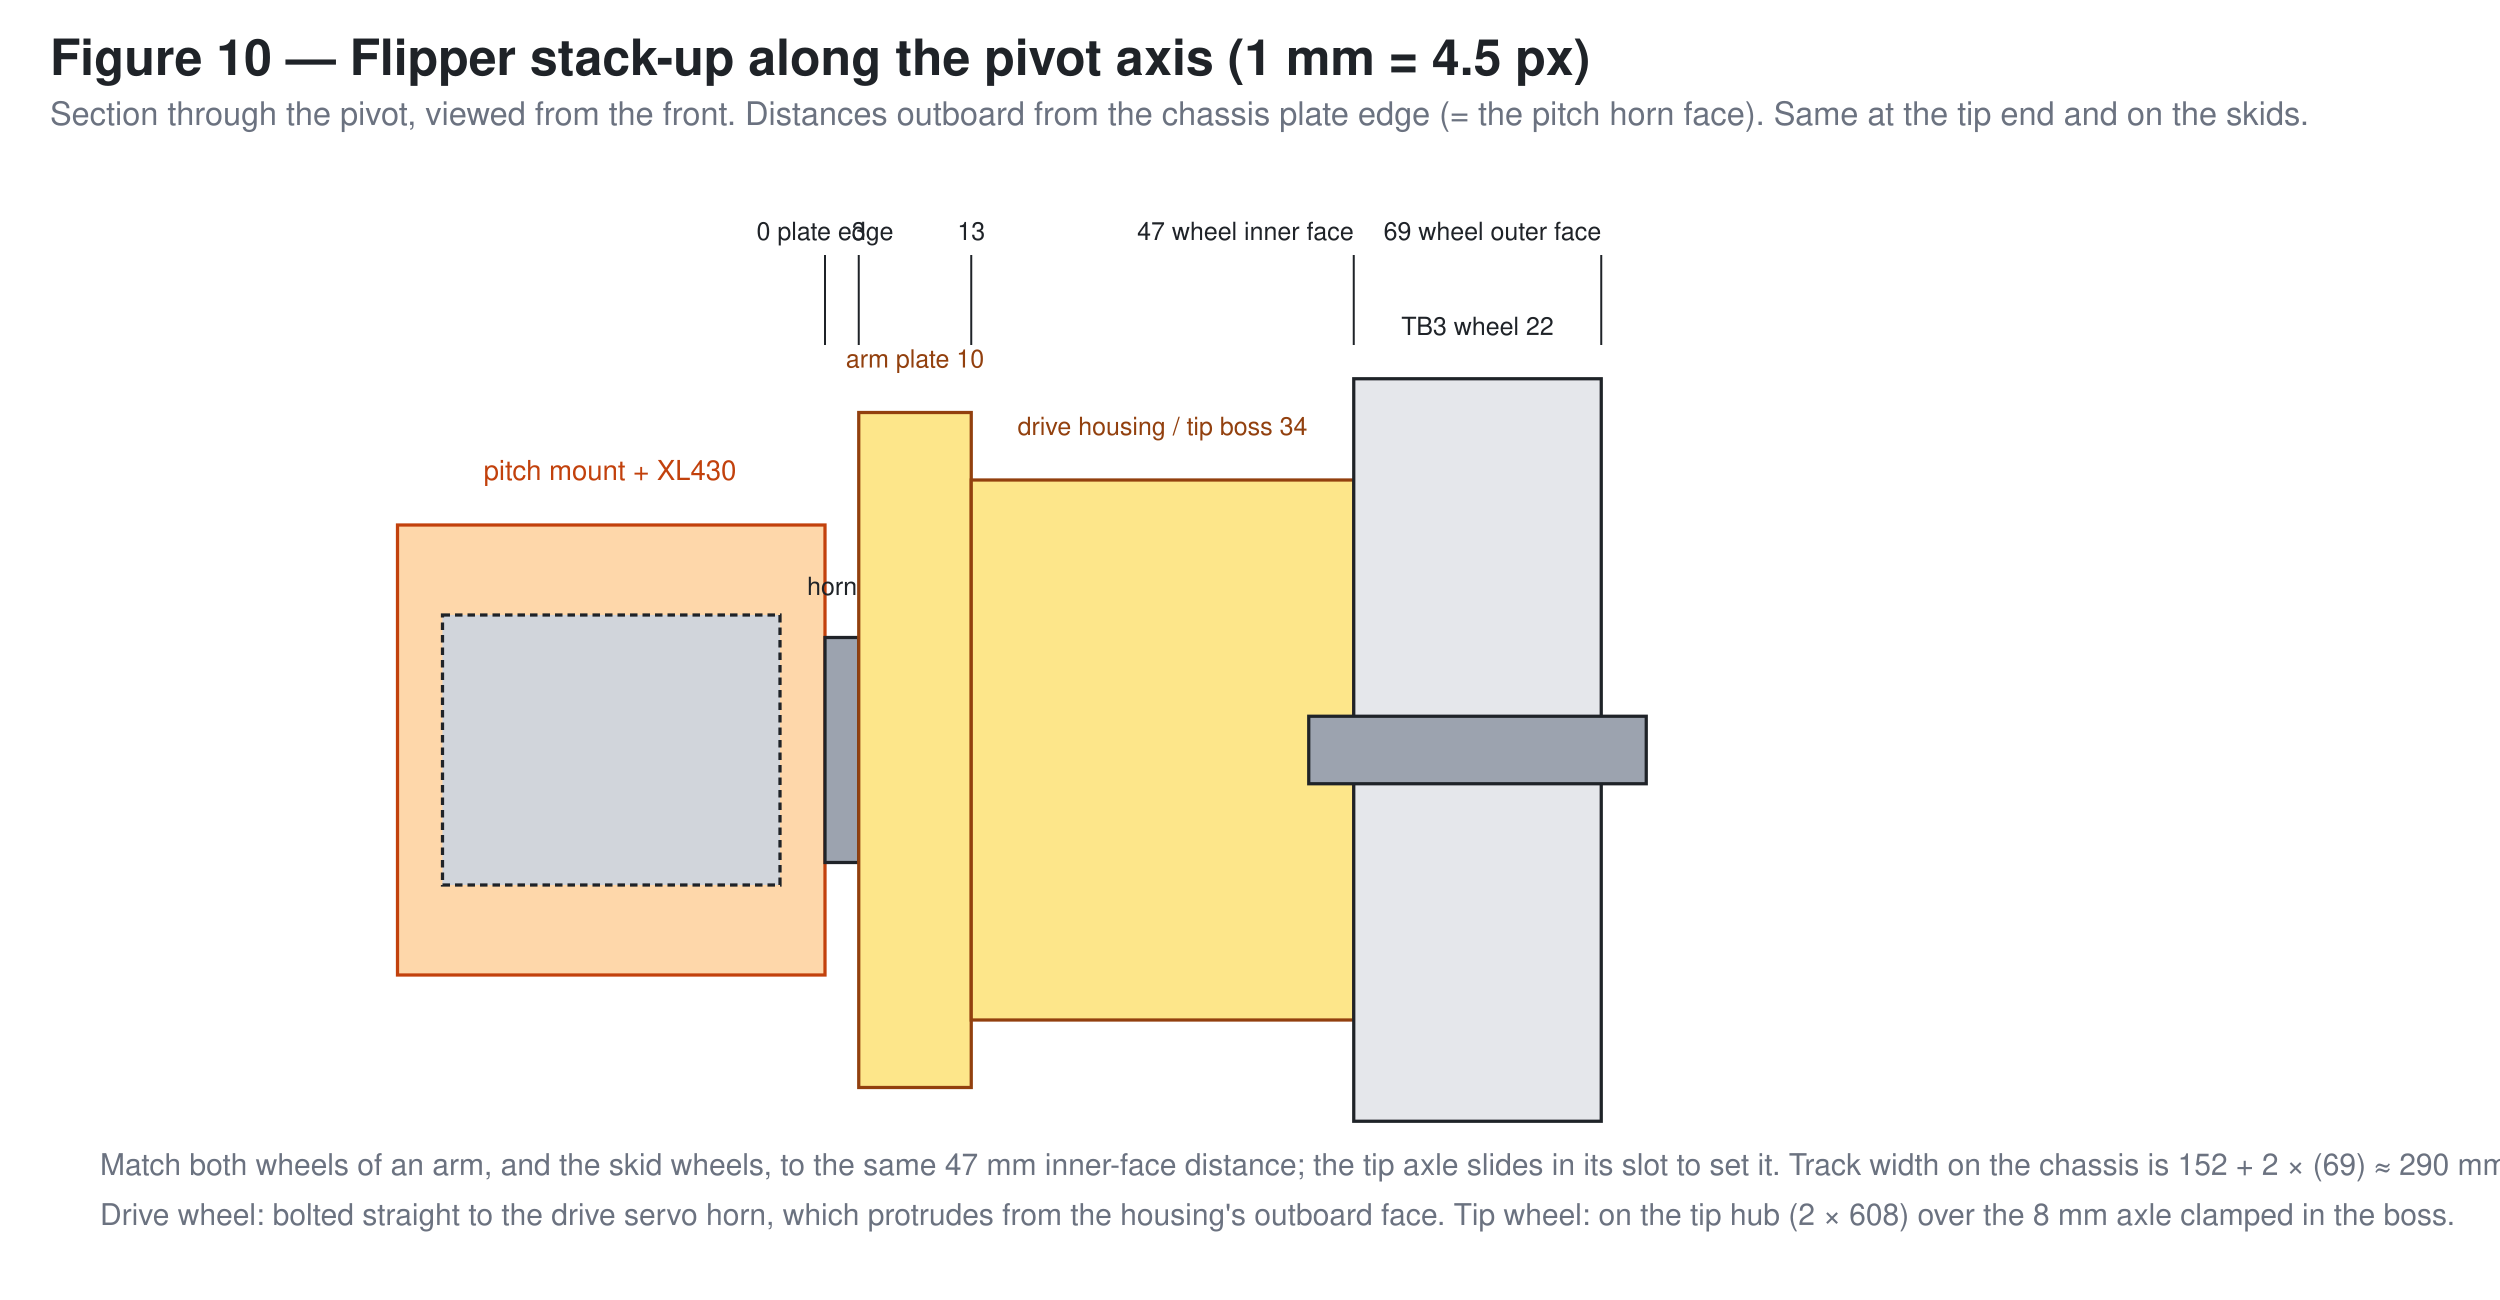
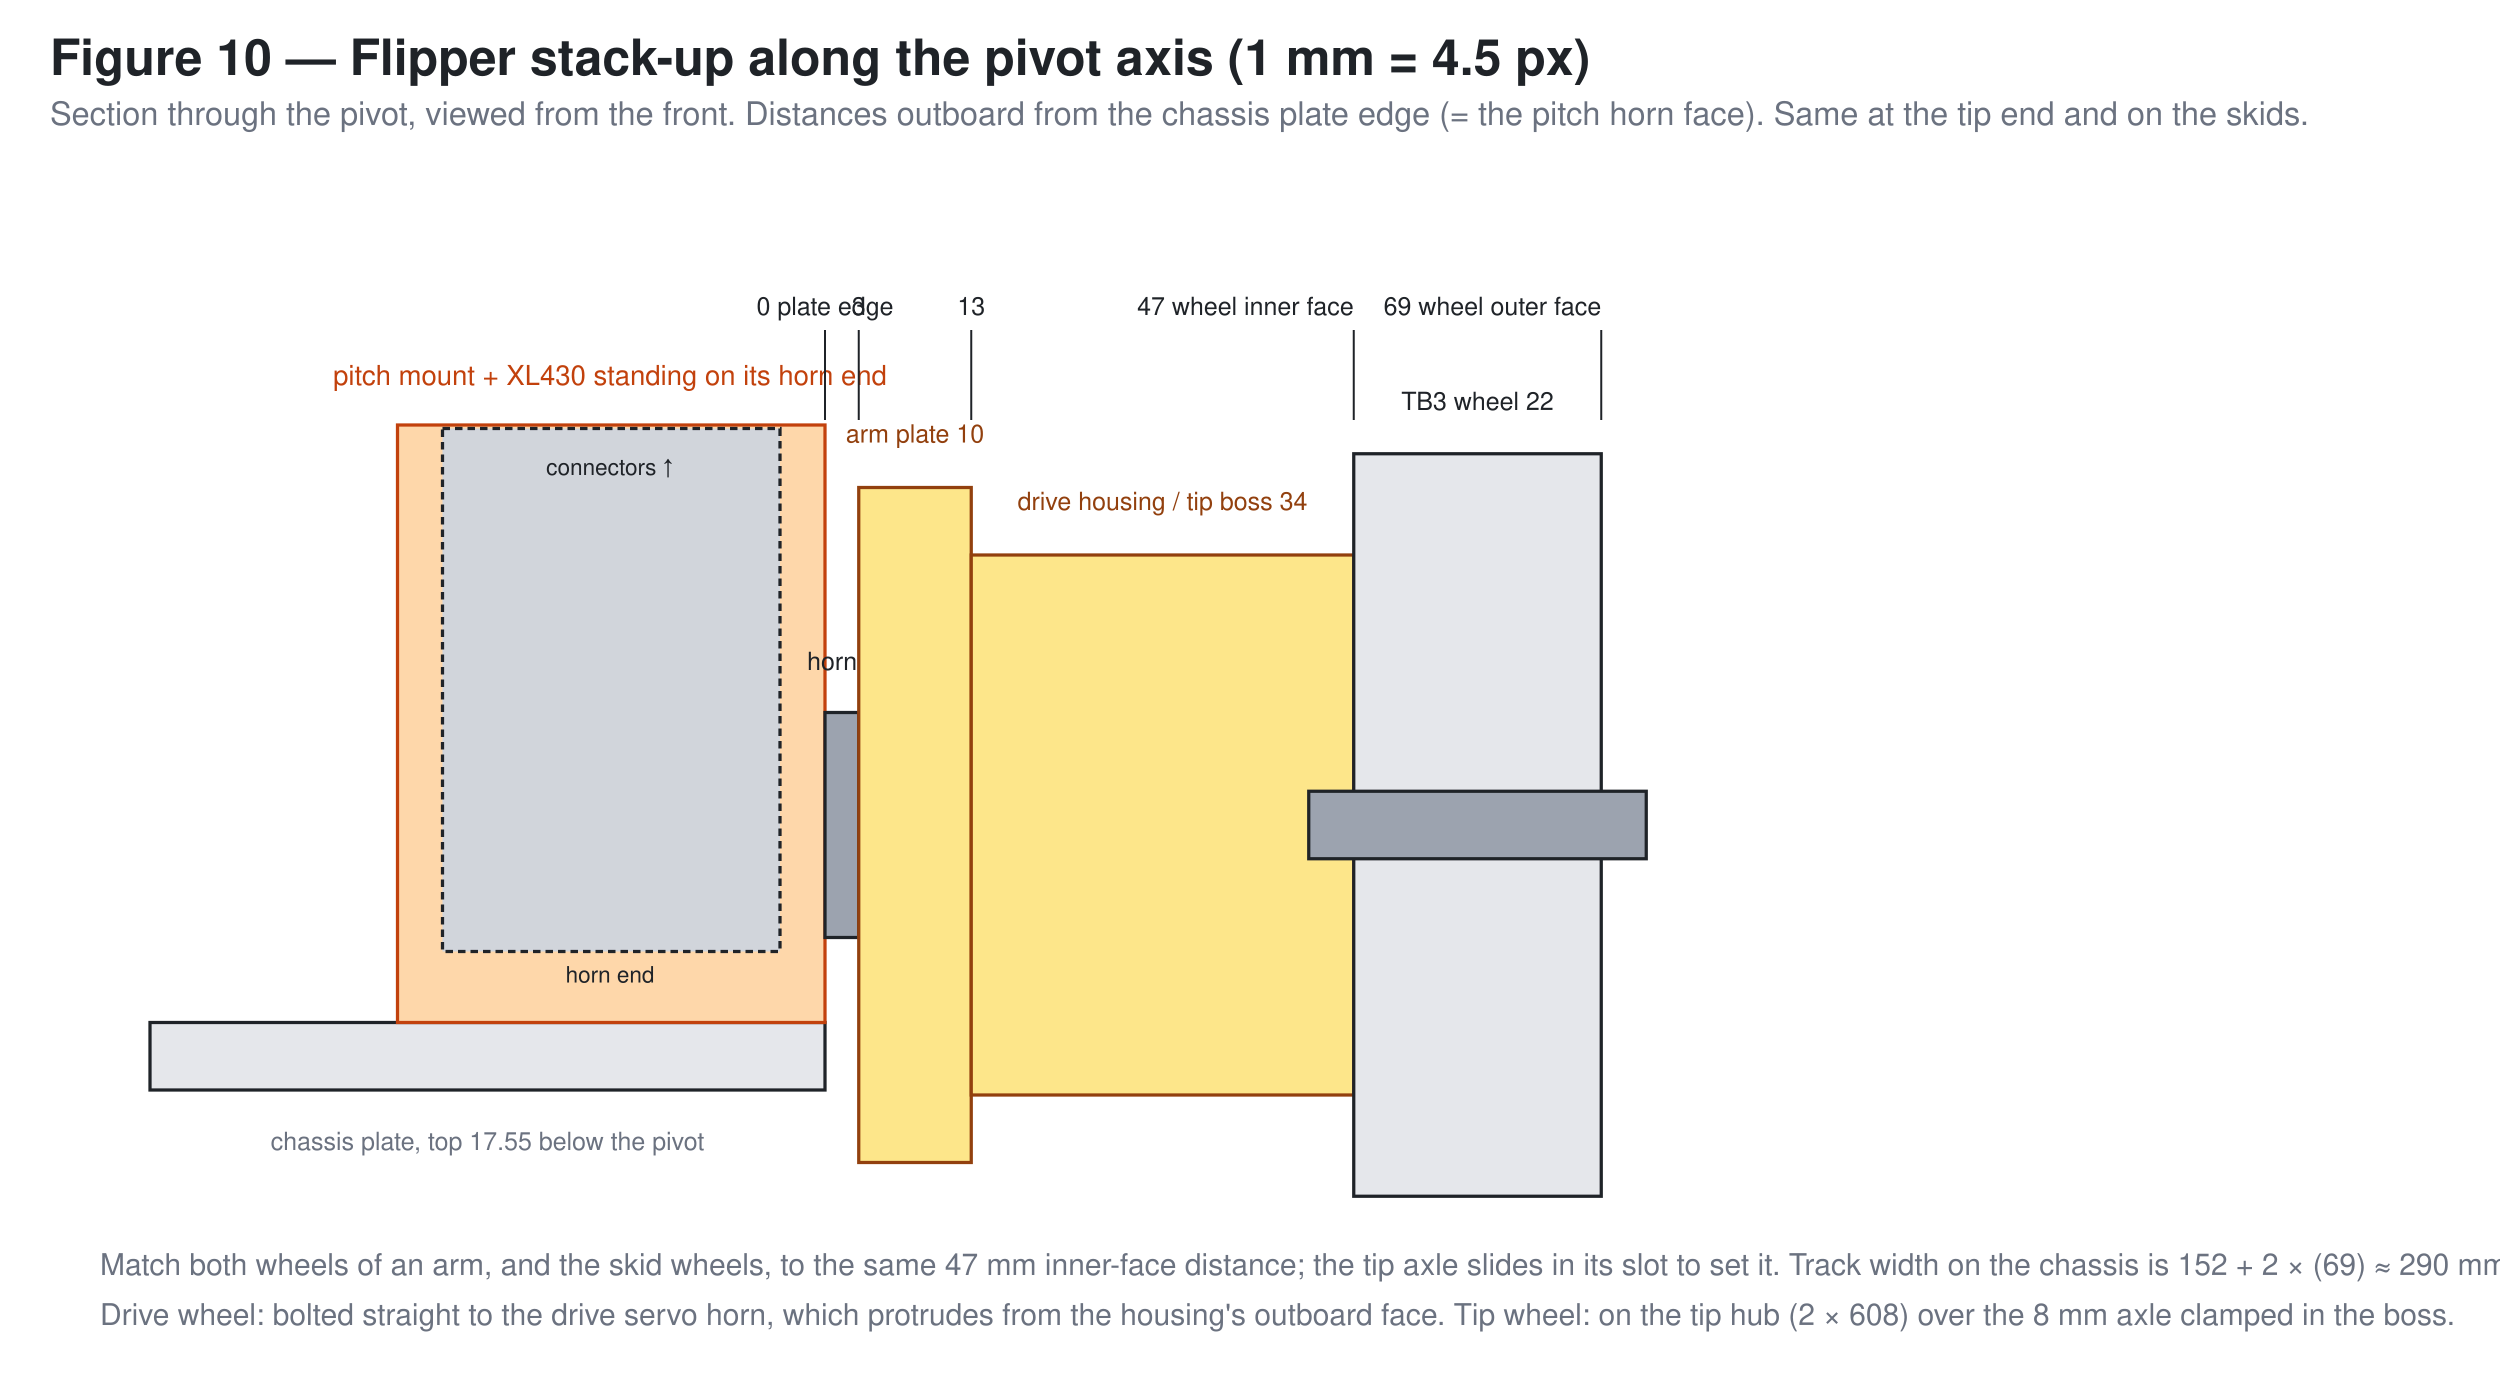
- <svg xmlns="http://www.w3.org/2000/svg" viewBox="0 0 1000 520" width="1000" height="520">
+ <svg xmlns="http://www.w3.org/2000/svg" viewBox="0 0 1000 560" width="1000" height="560">
  <rect width="100%" height="100%" fill="white" />
  <text x="20" y="30" font-family="Helvetica, Arial, sans-serif" font-size="20" font-weight="bold" fill="#1f2328">Figure 10 — Flipper stack-up along the pivot axis (1 mm = 4.5 px)</text>
  <text x="20" y="50" font-family="Helvetica, Arial, sans-serif" font-size="13" fill="#6b7280">Section through the pivot, viewed from the front. Distances outboard from the chassis plate edge (= the pitch horn face). Same at the tip end and on the skids.</text>
-   <rect x="159.0" y="210.0" width="171.0" height="180.0" fill="#fed7aa" stroke="#c2410c" stroke-width="1.3" />
-   <text x="244" y="192" font-family="Helvetica, Arial, sans-serif" font-size="11" fill="#c2410c" text-anchor="middle">pitch mount + XL430</text>
-   <rect x="177.0" y="246.0" width="135.0" height="108.0" fill="#d1d5db" stroke="#1f2328" stroke-width="1.3" stroke-dasharray="3 2" />
-   <rect x="330.0" y="255.0" width="13.5" height="90.0" fill="#9ca3af" stroke="#1f2328" stroke-width="1.3" />
-   <text x="337" y="238" font-family="Helvetica, Arial, sans-serif" font-size="10" fill="#1f2328" text-anchor="middle">horn 3</text>
-   <rect x="343.5" y="165.0" width="45.0" height="270.0" fill="#fde68a" stroke="#92400e" stroke-width="1.3" />
-   <text x="366" y="147" font-family="Helvetica, Arial, sans-serif" font-size="10" fill="#92400e" text-anchor="middle">arm plate 10</text>
-   <rect x="388.5" y="192.0" width="153.0" height="216.0" fill="#fde68a" stroke="#92400e" stroke-width="1.3" />
-   <text x="465" y="174" font-family="Helvetica, Arial, sans-serif" font-size="10" fill="#92400e" text-anchor="middle">drive housing / tip boss 34</text>
-   <rect x="541.5" y="151.5" width="99.0" height="297.0" fill="#e5e7eb" stroke="#1f2328" stroke-width="1.3" />
-   <text x="591" y="134" font-family="Helvetica, Arial, sans-serif" font-size="10" fill="#1f2328" text-anchor="middle">TB3 wheel 22</text>
-   <rect x="523.5" y="286.5" width="135.0" height="27.0" fill="#9ca3af" stroke="#1f2328" stroke-width="1.3" />
-   <line x1="330.0" y1="138.0" x2="330.0" y2="102.0" stroke="#1f2328" stroke-width="0.8" />
-   <text x="330.0" y="96.0" font-family="Helvetica, Arial, sans-serif" font-size="10" fill="#1f2328" text-anchor="middle">0 plate edge</text>
-   <line x1="343.5" y1="138.0" x2="343.5" y2="102.0" stroke="#1f2328" stroke-width="0.8" />
-   <text x="343.5" y="96.0" font-family="Helvetica, Arial, sans-serif" font-size="10" fill="#1f2328" text-anchor="middle">3</text>
-   <line x1="388.5" y1="138.0" x2="388.5" y2="102.0" stroke="#1f2328" stroke-width="0.8" />
-   <text x="388.5" y="96.0" font-family="Helvetica, Arial, sans-serif" font-size="10" fill="#1f2328" text-anchor="middle">13</text>
-   <line x1="541.5" y1="138.0" x2="541.5" y2="102.0" stroke="#1f2328" stroke-width="0.8" />
-   <text x="541.5" y="96.0" font-family="Helvetica, Arial, sans-serif" font-size="10" fill="#1f2328" text-anchor="end">47 wheel inner face</text>
-   <line x1="640.5" y1="138.0" x2="640.5" y2="102.0" stroke="#1f2328" stroke-width="0.8" />
-   <text x="640.5" y="96.0" font-family="Helvetica, Arial, sans-serif" font-size="10" fill="#1f2328" text-anchor="end">69 wheel outer face</text>
-   <text x="40" y="470" font-family="Helvetica, Arial, sans-serif" font-size="12" fill="#6b7280">Match both wheels of an arm, and the skid wheels, to the same 47 mm inner-face distance; the tip axle slides in its slot to set it. Track width on the chassis is 152 + 2 × (69) ≈ 290 mm overall.</text>
-   <text x="40" y="490" font-family="Helvetica, Arial, sans-serif" font-size="12" fill="#6b7280">Drive wheel: bolted straight to the drive servo horn, which protrudes from the housing's outboard face. Tip wheel: on the tip hub (2 × 608) over the 8 mm axle clamped in the boss.</text>
+   <rect x="60.0" y="409.0" width="270.0" height="27.0" fill="#e5e7eb" stroke="#1f2328" stroke-width="1.3" />
+   <text x="195" y="460" font-family="Helvetica, Arial, sans-serif" font-size="10" fill="#6b7280" text-anchor="middle">chassis plate, top 17.55 below the pivot</text>
+   <rect x="159.0" y="170.0" width="171.0" height="239.0" fill="#fed7aa" stroke="#c2410c" stroke-width="1.3" />
+   <text x="244" y="154" font-family="Helvetica, Arial, sans-serif" font-size="11" fill="#c2410c" text-anchor="middle">pitch mount + XL430 standing on its horn end</text>
+   <rect x="177.0" y="171.4" width="135.0" height="209.2" fill="#d1d5db" stroke="#1f2328" stroke-width="1.3" stroke-dasharray="3 2" />
+   <text x="244" y="393" font-family="Helvetica, Arial, sans-serif" font-size="9" fill="#1f2328" text-anchor="middle">horn end</text>
+   <text x="244" y="190" font-family="Helvetica, Arial, sans-serif" font-size="9" fill="#1f2328" text-anchor="middle">connectors ↑</text>
+   <rect x="330.0" y="285.0" width="13.5" height="90.0" fill="#9ca3af" stroke="#1f2328" stroke-width="1.3" />
+   <text x="337" y="268" font-family="Helvetica, Arial, sans-serif" font-size="10" fill="#1f2328" text-anchor="middle">horn 3</text>
+   <rect x="343.5" y="195.0" width="45.0" height="270.0" fill="#fde68a" stroke="#92400e" stroke-width="1.3" />
+   <text x="366" y="177" font-family="Helvetica, Arial, sans-serif" font-size="10" fill="#92400e" text-anchor="middle">arm plate 10</text>
+   <rect x="388.5" y="222.0" width="153.0" height="216.0" fill="#fde68a" stroke="#92400e" stroke-width="1.3" />
+   <text x="465" y="204" font-family="Helvetica, Arial, sans-serif" font-size="10" fill="#92400e" text-anchor="middle">drive housing / tip boss 34</text>
+   <rect x="541.5" y="181.5" width="99.0" height="297.0" fill="#e5e7eb" stroke="#1f2328" stroke-width="1.3" />
+   <text x="591" y="164" font-family="Helvetica, Arial, sans-serif" font-size="10" fill="#1f2328" text-anchor="middle">TB3 wheel 22</text>
+   <rect x="523.5" y="316.5" width="135.0" height="27.0" fill="#9ca3af" stroke="#1f2328" stroke-width="1.3" />
+   <line x1="330.0" y1="168.0" x2="330.0" y2="132.0" stroke="#1f2328" stroke-width="0.8" />
+   <text x="330.0" y="126.0" font-family="Helvetica, Arial, sans-serif" font-size="10" fill="#1f2328" text-anchor="middle">0 plate edge</text>
+   <line x1="343.5" y1="168.0" x2="343.5" y2="132.0" stroke="#1f2328" stroke-width="0.8" />
+   <text x="343.5" y="126.0" font-family="Helvetica, Arial, sans-serif" font-size="10" fill="#1f2328" text-anchor="middle">3</text>
+   <line x1="388.5" y1="168.0" x2="388.5" y2="132.0" stroke="#1f2328" stroke-width="0.8" />
+   <text x="388.5" y="126.0" font-family="Helvetica, Arial, sans-serif" font-size="10" fill="#1f2328" text-anchor="middle">13</text>
+   <line x1="541.5" y1="168.0" x2="541.5" y2="132.0" stroke="#1f2328" stroke-width="0.8" />
+   <text x="541.5" y="126.0" font-family="Helvetica, Arial, sans-serif" font-size="10" fill="#1f2328" text-anchor="end">47 wheel inner face</text>
+   <line x1="640.5" y1="168.0" x2="640.5" y2="132.0" stroke="#1f2328" stroke-width="0.8" />
+   <text x="640.5" y="126.0" font-family="Helvetica, Arial, sans-serif" font-size="10" fill="#1f2328" text-anchor="end">69 wheel outer face</text>
+   <text x="40" y="510" font-family="Helvetica, Arial, sans-serif" font-size="12" fill="#6b7280">Match both wheels of an arm, and the skid wheels, to the same 47 mm inner-face distance; the tip axle slides in its slot to set it. Track width on the chassis is 152 + 2 × (69) ≈ 290 mm overall.</text>
+   <text x="40" y="530" font-family="Helvetica, Arial, sans-serif" font-size="12" fill="#6b7280">Drive wheel: bolted straight to the drive servo horn, which protrudes from the housing's outboard face. Tip wheel: on the tip hub (2 × 608) over the 8 mm axle clamped in the boss.</text>
</svg>
